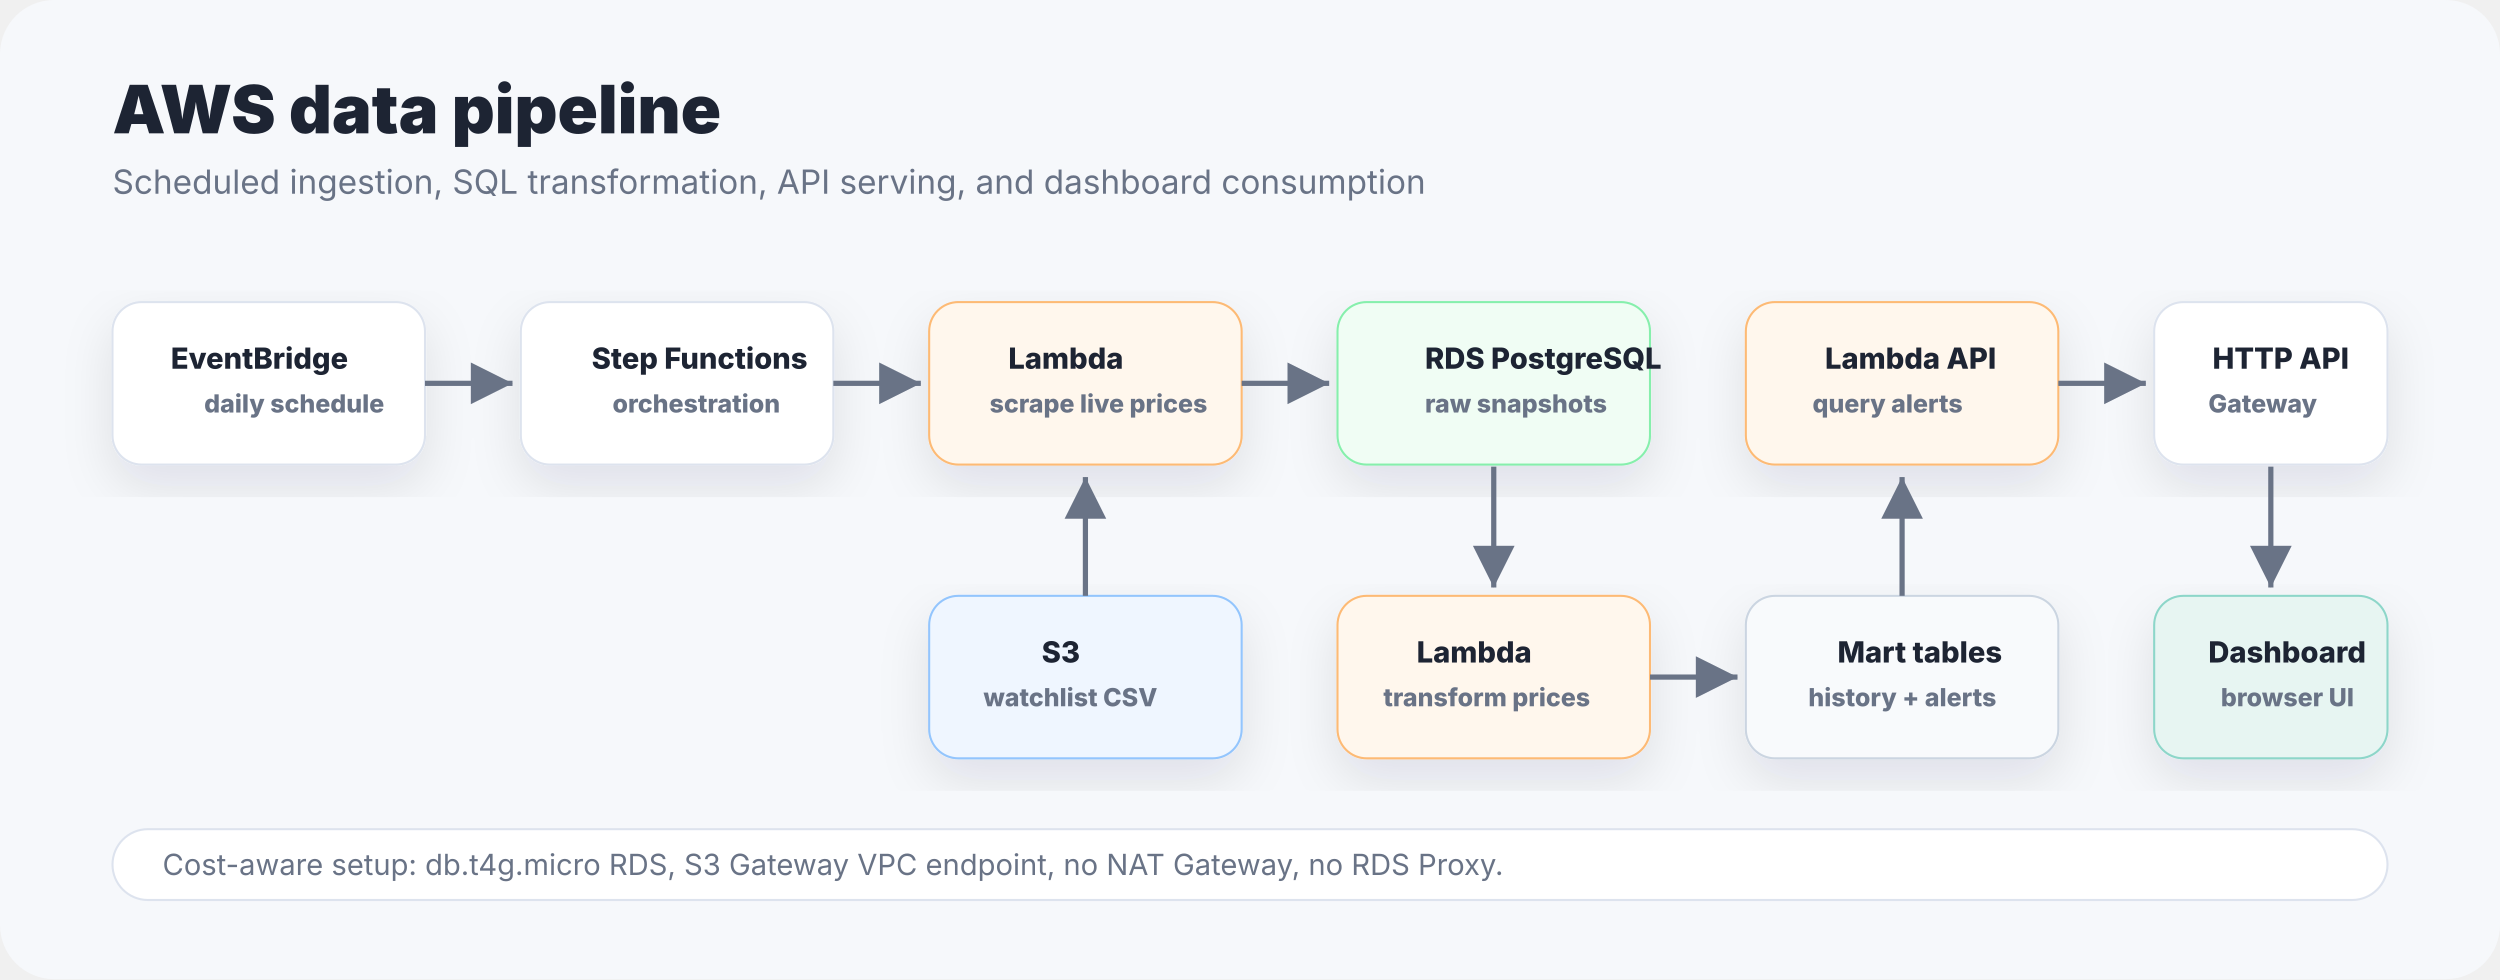
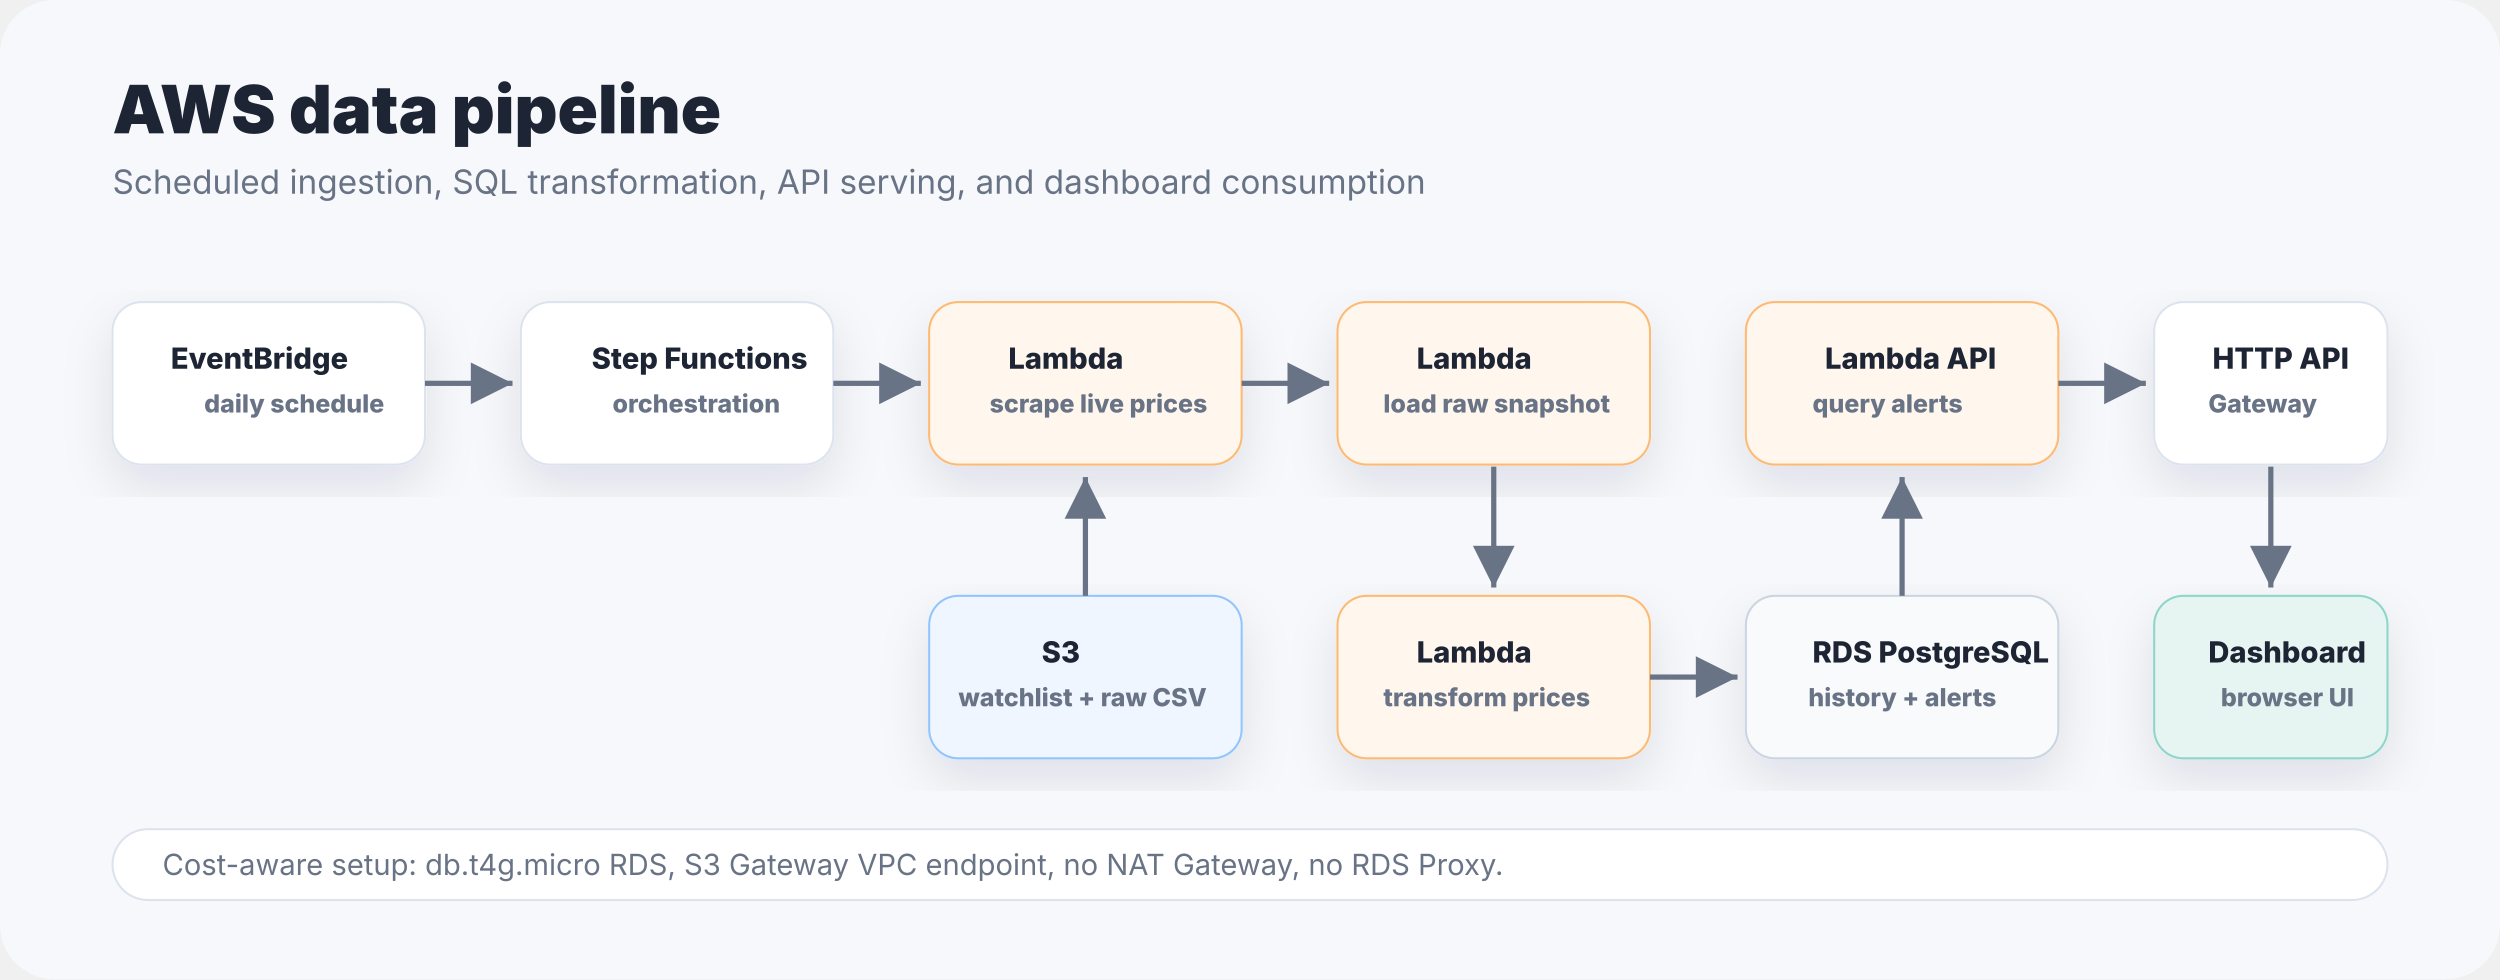
<svg xmlns="http://www.w3.org/2000/svg" width="1200" height="470" viewBox="0 0 1200 470" fill="none" role="img" aria-labelledby="title desc">
  <defs>
    <marker id="arrow" markerWidth="12" markerHeight="12" refX="10" refY="6" orient="auto" markerUnits="strokeWidth">
      <path d="M2 2 L10 6 L2 10 Z" fill="#697386" />
    </marker>
    <filter id="shadow" x="-20%" y="-20%" width="140%" height="140%">
      <feDropShadow dx="0" dy="10" stdDeviation="12" flood-color="#1D2433" flood-opacity="0.10" />
    </filter>
  </defs>
  <rect width="1200" height="470" rx="26" fill="#F6F8FB" />
  <text x="54" y="64" fill="#1D2433" font-family="Inter,Segoe UI,Arial,sans-serif" font-size="32" font-weight="850">AWS data pipeline</text>
  <text x="54" y="93" fill="#697386" font-family="Inter,Segoe UI,Arial,sans-serif" font-size="16">Scheduled ingestion, SQL transformation, API serving, and dashboard consumption</text>
  <g font-family="Inter,Segoe UI,Arial,sans-serif" font-size="14" font-weight="800">
    <rect x="54" y="145" width="150" height="78" rx="14" fill="#FFFFFF" stroke="#DDE3EE" filter="url(#shadow)" />
    <text x="82" y="177" fill="#1D2433">EventBridge</text>
    <text x="98" y="198" fill="#697386" font-size="12">daily schedule</text>
    <rect x="250" y="145" width="150" height="78" rx="14" fill="#FFFFFF" stroke="#DDE3EE" filter="url(#shadow)" />
    <text x="284" y="177" fill="#1D2433">Step Functions</text>
    <text x="294" y="198" fill="#697386" font-size="12">orchestration</text>
    <rect x="446" y="145" width="150" height="78" rx="14" fill="#FFF7ED" stroke="#FDBA74" filter="url(#shadow)" />
    <text x="484" y="177" fill="#1D2433">Lambda</text>
    <text x="475" y="198" fill="#697386" font-size="12">scrape live prices</text>
    <rect x="446" y="286" width="150" height="78" rx="14" fill="#EFF6FF" stroke="#93C5FD" filter="url(#shadow)" />
    <text x="500" y="318" fill="#1D2433">S3</text>
-     <text x="472" y="339" fill="#697386" font-size="12">watchlist CSV</text>
-     <rect x="642" y="145" width="150" height="78" rx="14" fill="#F0FDF4" stroke="#86EFAC" filter="url(#shadow)" />
-     <text x="684" y="177" fill="#1D2433">RDS PostgreSQL</text>
-     <text x="684" y="198" fill="#697386" font-size="12">raw snapshots</text>
+     <text x="460" y="339" fill="#697386" font-size="12">watchlist + raw CSV</text>
+     <rect x="642" y="145" width="150" height="78" rx="14" fill="#FFF7ED" stroke="#FDBA74" filter="url(#shadow)" />
+     <text x="680" y="177" fill="#1D2433">Lambda</text>
+     <text x="664" y="198" fill="#697386" font-size="12">load raw snapshot</text>
    <rect x="642" y="286" width="150" height="78" rx="14" fill="#FFF7ED" stroke="#FDBA74" filter="url(#shadow)" />
    <text x="680" y="318" fill="#1D2433">Lambda</text>
    <text x="664" y="339" fill="#697386" font-size="12">transform prices</text>
    <rect x="838" y="286" width="150" height="78" rx="14" fill="#F8FAFC" stroke="#CBD5E1" filter="url(#shadow)" />
-     <text x="882" y="318" fill="#1D2433">Mart tables</text>
+     <text x="870" y="318" fill="#1D2433">RDS PostgreSQL</text>
    <text x="868" y="339" fill="#697386" font-size="12">history + alerts</text>
    <rect x="838" y="145" width="150" height="78" rx="14" fill="#FFF7ED" stroke="#FDBA74" filter="url(#shadow)" />
    <text x="876" y="177" fill="#1D2433">Lambda API</text>
    <text x="870" y="198" fill="#697386" font-size="12">query alerts</text>
    <rect x="1034" y="145" width="112" height="78" rx="14" fill="#FFFFFF" stroke="#DDE3EE" filter="url(#shadow)" />
    <text x="1062" y="177" fill="#1D2433">HTTP API</text>
    <text x="1060" y="198" fill="#697386" font-size="12">Gateway</text>
    <rect x="1034" y="286" width="112" height="78" rx="14" fill="#E7F5F2" stroke="#8DD6C9" filter="url(#shadow)" />
    <text x="1060" y="318" fill="#1D2433">Dashboard</text>
    <text x="1066" y="339" fill="#697386" font-size="12">browser UI</text>
  </g>
  <g stroke="#697386" stroke-width="2.5" marker-end="url(#arrow)">
    <path d="M204 184 H246" />
    <path d="M400 184 H442" />
    <path d="M521 286 V229" />
    <path d="M596 184 H638" />
    <path d="M717 224 V282" />
    <path d="M792 325 H834" />
    <path d="M913 286 V229" />
    <path d="M988 184 H1030" />
    <path d="M1090 224 V282" />
  </g>
  <rect x="54" y="398" width="1092" height="34" rx="17" fill="#FFFFFF" stroke="#DDE3EE" />
  <text x="78" y="420" fill="#697386" font-family="Inter,Segoe UI,Arial,sans-serif" font-size="14">Cost-aware setup: db.t4g.micro RDS, S3 Gateway VPC endpoint, no NAT Gateway, no RDS Proxy.</text>
</svg>
